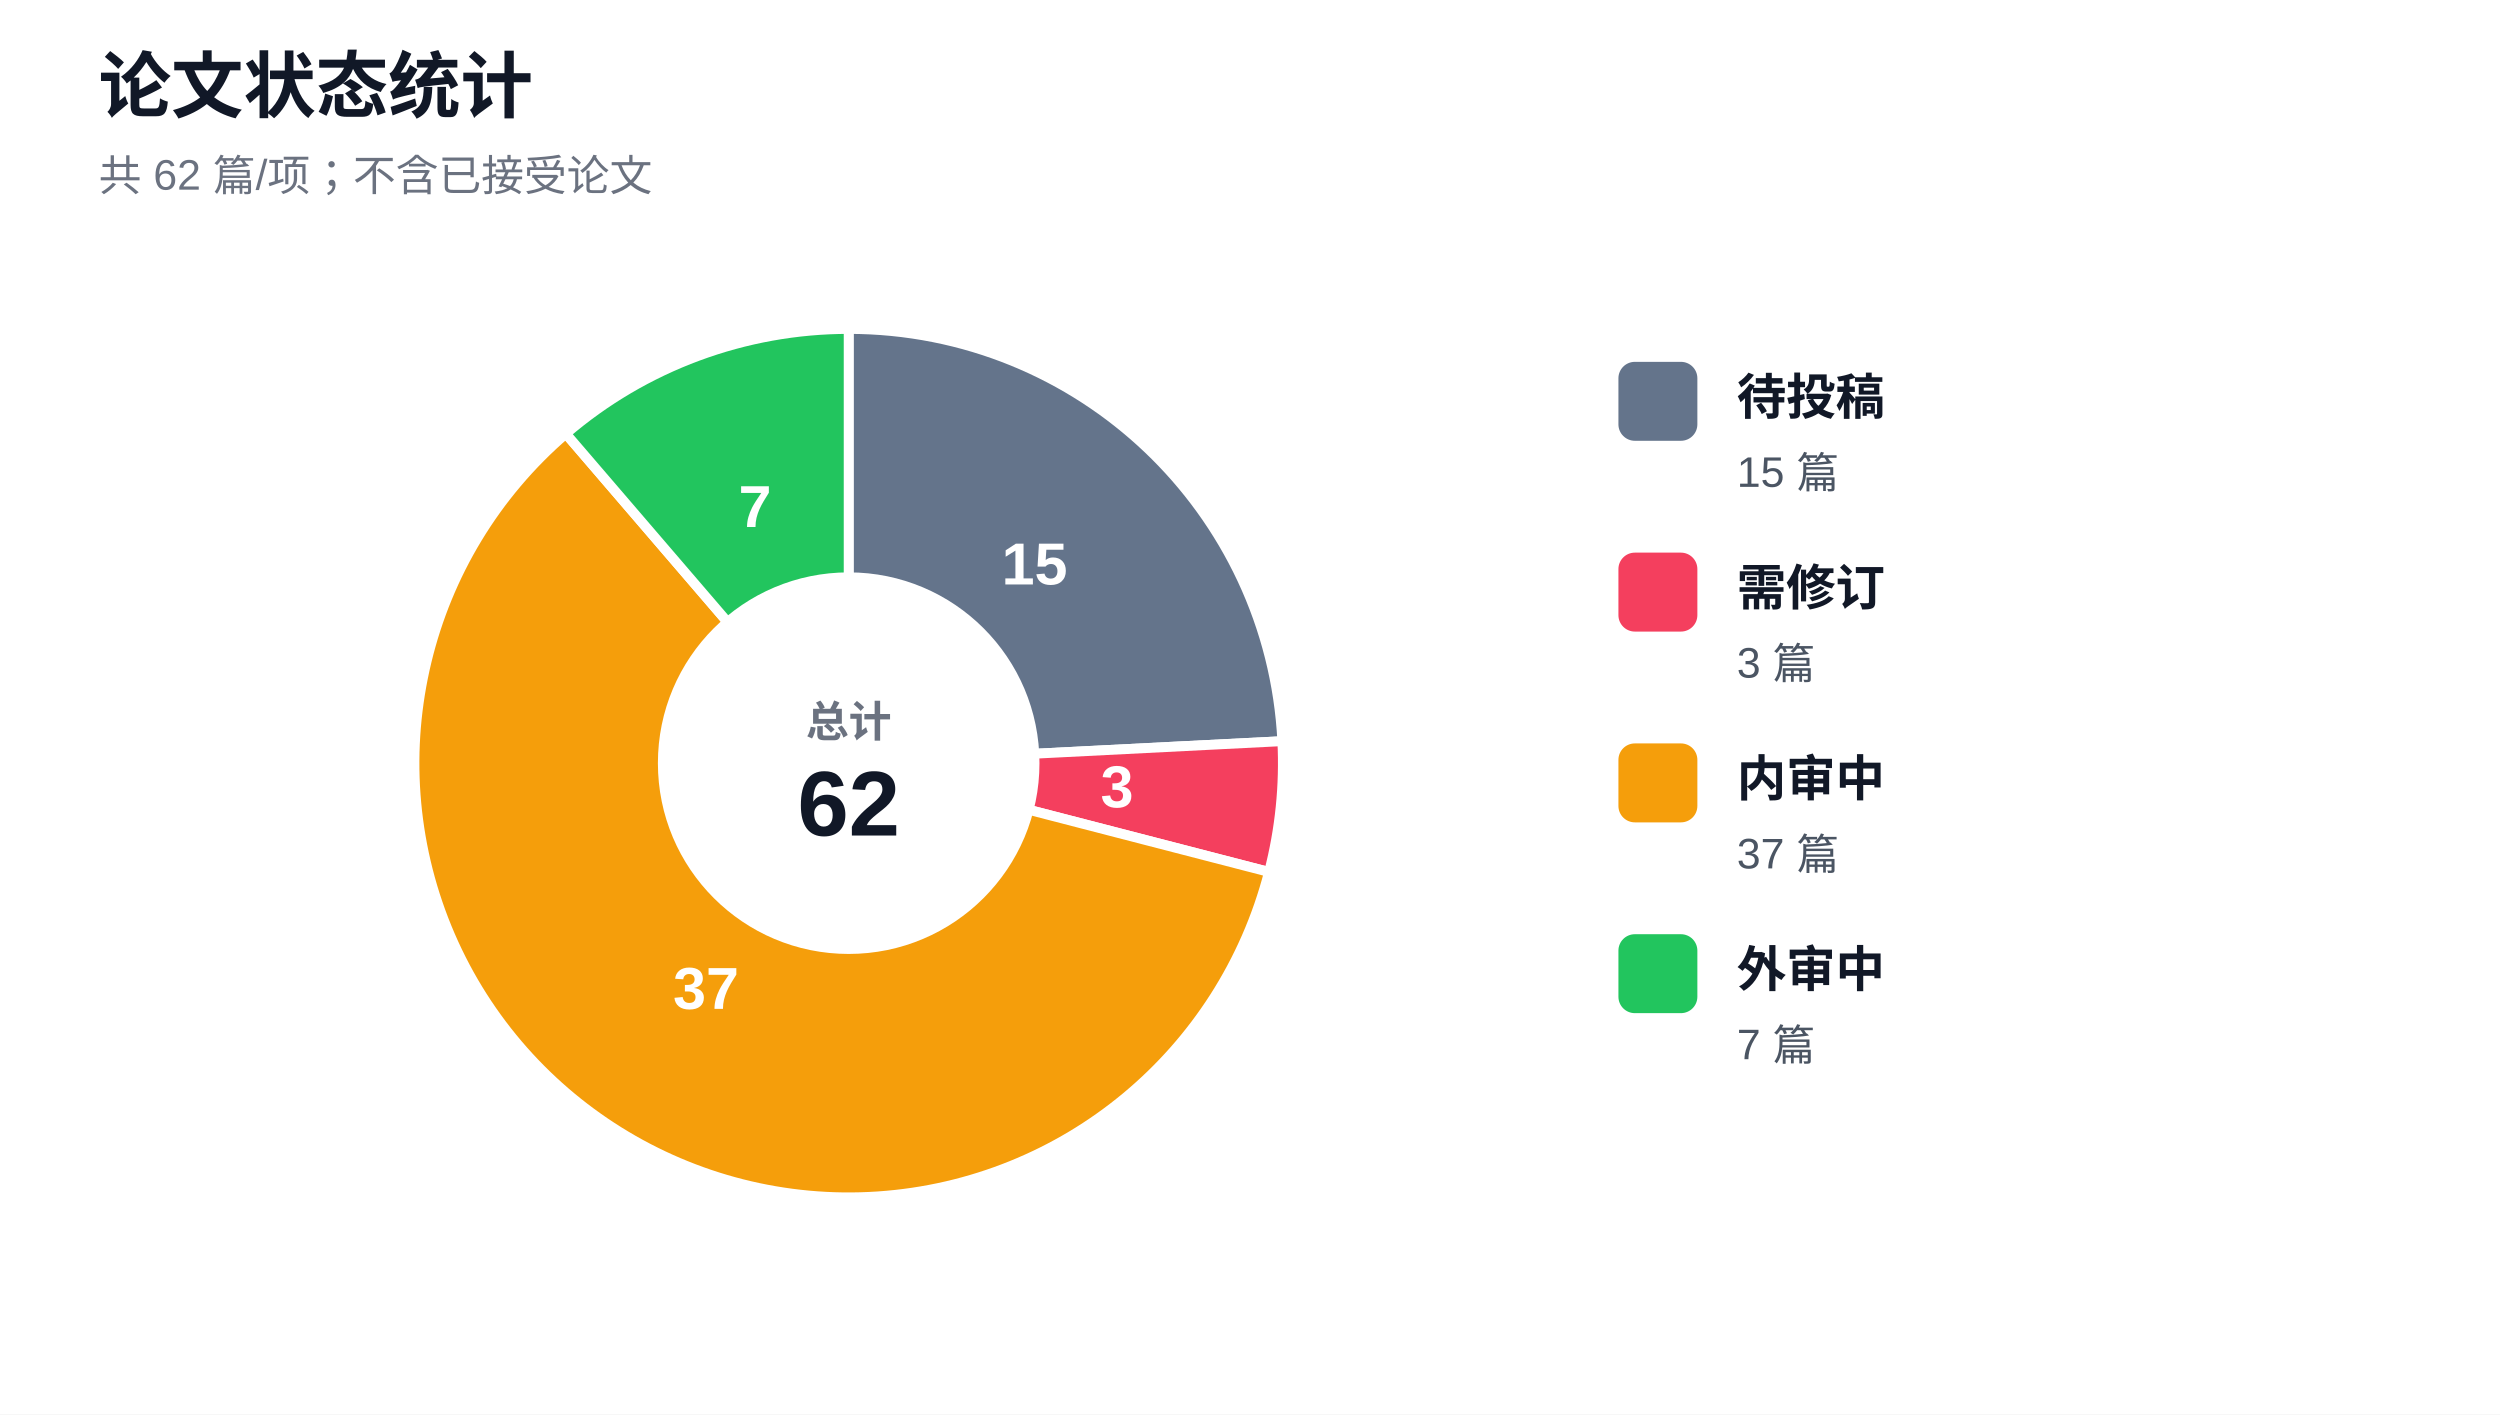
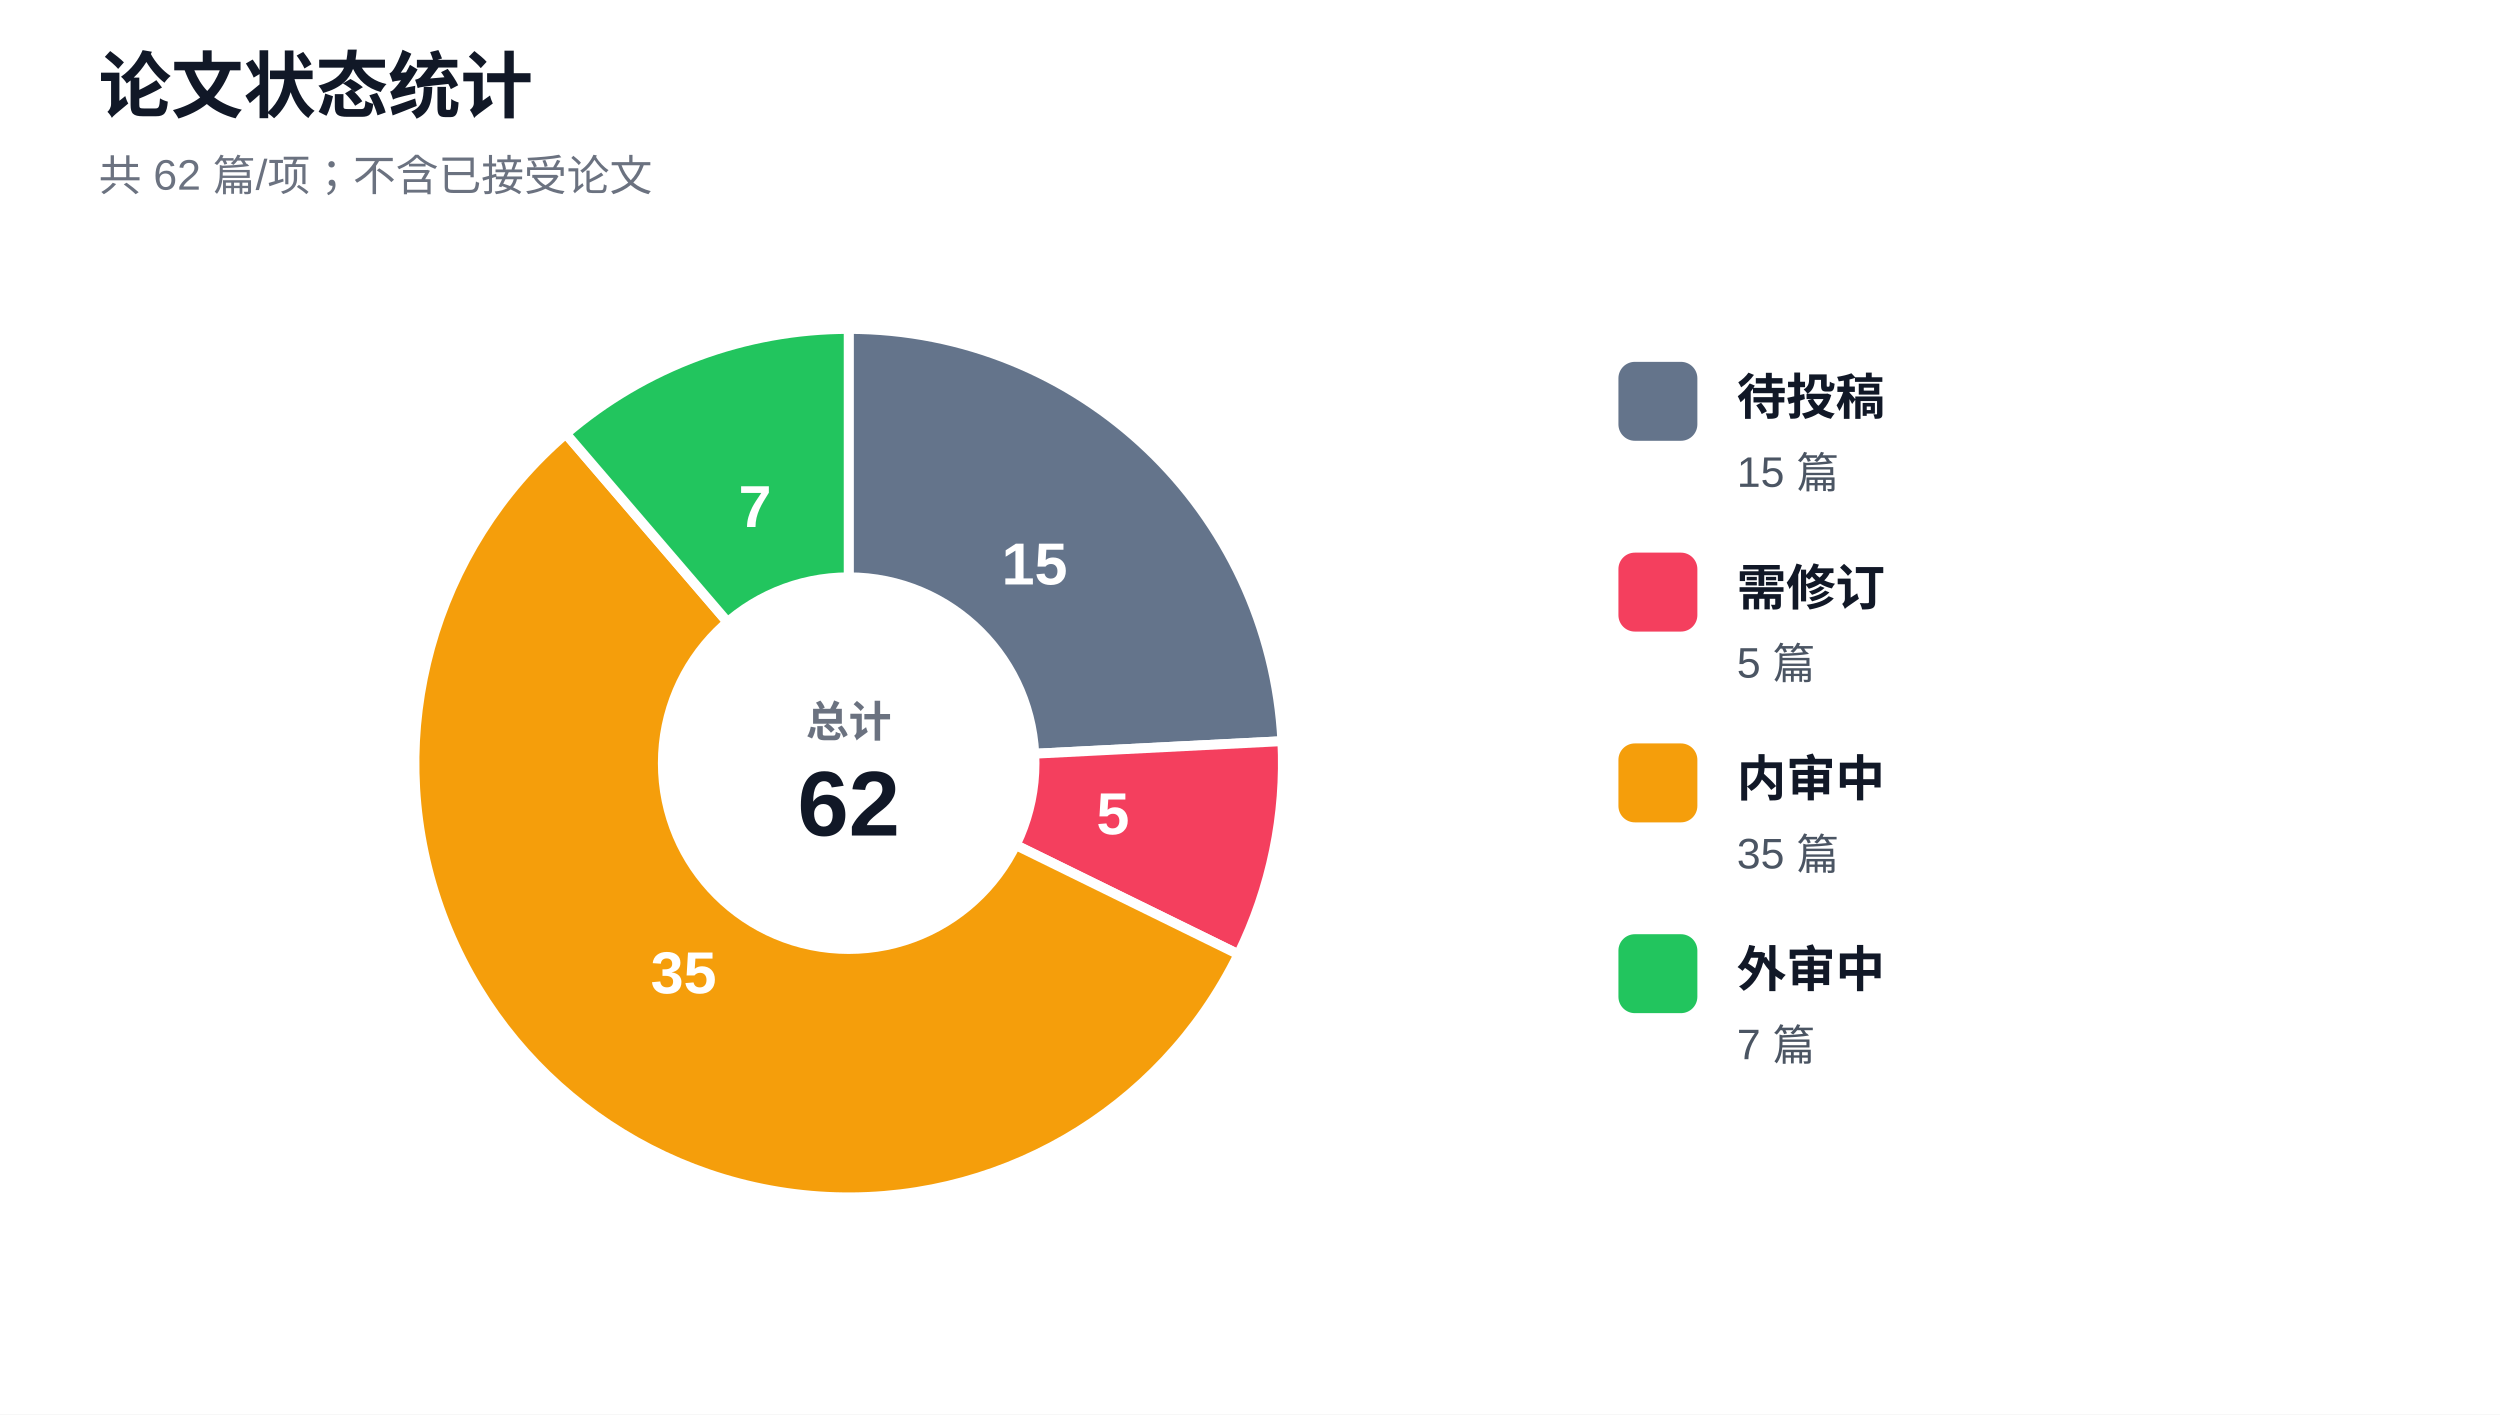
<svg xmlns="http://www.w3.org/2000/svg" width="760" height="430" viewBox="0 0 760 430" role="img" aria-labelledby="title desc">
  <rect width="760" height="430" fill="#ffffff" />
  <text x="30" y="34" fill="#111827" font-family="Arial, Microsoft YaHei, sans-serif" font-size="22" font-weight="700">论文状态统计</text>
  <text x="30" y="58" fill="#6b7280" font-family="Arial, Microsoft YaHei, sans-serif" font-size="13">共 62 篇/项；不含已接受论文</text>
  <g font-family="Arial, Microsoft YaHei, sans-serif">
    <path d="M 258 232 L 258 100 A 132 132 0 0 1 389.831 225.314 Z" fill="#64748b" stroke="#ffffff" stroke-width="3" />
    <text x="314.495" y="172.567" fill="#ffffff" font-size="18" font-weight="800" text-anchor="middle" dominant-baseline="middle">15</text>
-     <path d="M 258 232 L 389.831 225.314 A 132 132 0 0 1 385.786 265.086 Z" fill="#f43f5e" stroke="#ffffff" stroke-width="3" />
-     <text x="339.579" y="240.296" fill="#ffffff" font-size="18" font-weight="800" text-anchor="middle" dominant-baseline="middle">3</text>
-     <path d="M 258 232 L 385.786 265.086 A 132 132 0 1 1 172.019 131.844 Z" fill="#f59e0b" stroke="#ffffff" stroke-width="3" />
-     <text x="214.625" y="301.589" fill="#ffffff" font-size="18" font-weight="800" text-anchor="middle" dominant-baseline="middle">37</text>
+     <path d="M 258 232 L 389.831 225.314 A 132 132 0 0 1 376.51 290.132 Z" fill="#f43f5e" stroke="#ffffff" stroke-width="3" />
+     <text x="338.321" y="248.506" fill="#ffffff" font-size="18" font-weight="800" text-anchor="middle" dominant-baseline="middle">5</text>
+     <path d="M 258 232 L 376.51 290.132 A 132 132 0 1 1 172.019 131.844 Z" fill="#f59e0b" stroke="#ffffff" stroke-width="3" />
+     <text x="207.807" y="296.844" fill="#ffffff" font-size="18" font-weight="800" text-anchor="middle" dominant-baseline="middle">35</text>
    <path d="M 258 232 L 172.019 131.844 A 132 132 0 0 1 258 100 Z" fill="#22c55e" stroke="#ffffff" stroke-width="3" />
    <text x="229.521" y="155.104" fill="#ffffff" font-size="18" font-weight="800" text-anchor="middle" dominant-baseline="middle">7</text>
    <circle cx="258" cy="232" r="58" fill="#ffffff" />
    <text x="258" y="224" fill="#6b7280" font-size="13" font-weight="700" text-anchor="middle">总计</text>
    <text x="258" y="254" fill="#111827" font-size="28" font-weight="700" text-anchor="middle">62</text>
  </g>
  <g font-family="Arial, Microsoft YaHei, sans-serif">
    <rect x="492" y="110" width="24" height="24" rx="5" fill="#64748b" />
    <text x="528" y="126" fill="#111827" font-size="15" font-weight="700">待投稿</text>
    <text x="528" y="148" fill="#4b5563" font-size="13">15 篇</text>
    <rect x="492" y="168" width="24" height="24" rx="5" fill="#f43f5e" />
    <text x="528" y="184" fill="#111827" font-size="15" font-weight="700">需修订</text>
-     <text x="528" y="206" fill="#4b5563" font-size="13">3 篇</text>
+     <text x="528" y="206" fill="#4b5563" font-size="13">5 篇</text>
    <rect x="492" y="226" width="24" height="24" rx="5" fill="#f59e0b" />
    <text x="528" y="242" fill="#111827" font-size="15" font-weight="700">内审中</text>
-     <text x="528" y="264" fill="#4b5563" font-size="13">37 篇</text>
+     <text x="528" y="264" fill="#4b5563" font-size="13">35 篇</text>
    <rect x="492" y="284" width="24" height="24" rx="5" fill="#22c55e" />
    <text x="528" y="300" fill="#111827" font-size="15" font-weight="700">外审中</text>
    <text x="528" y="322" fill="#4b5563" font-size="13">7 篇</text>
  </g>
</svg>
